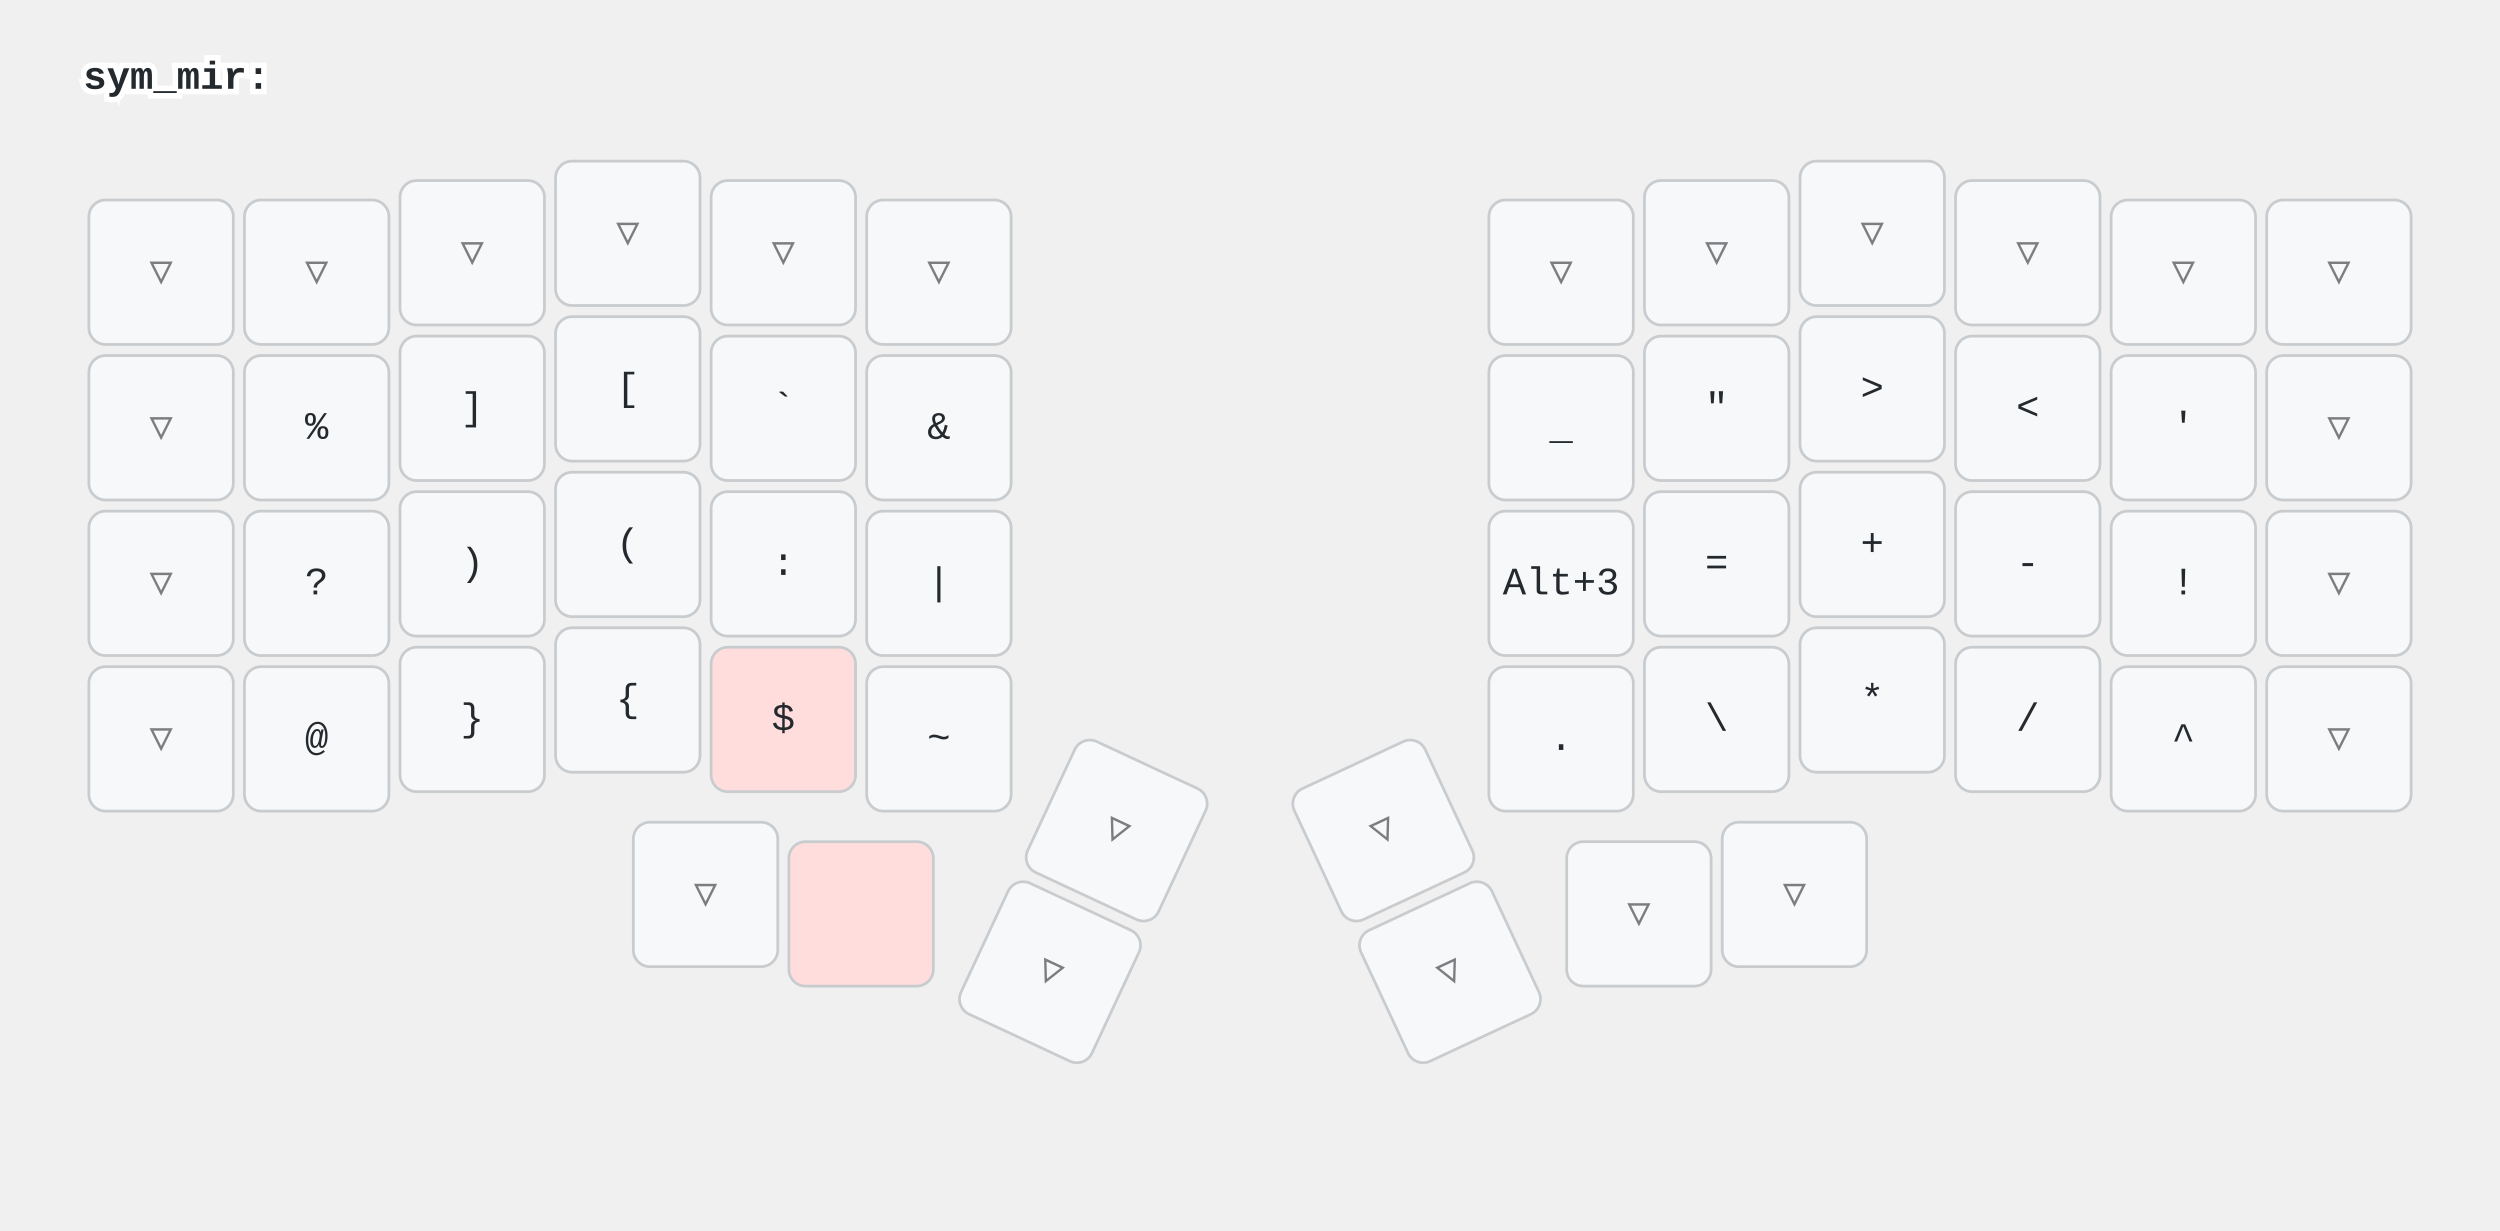
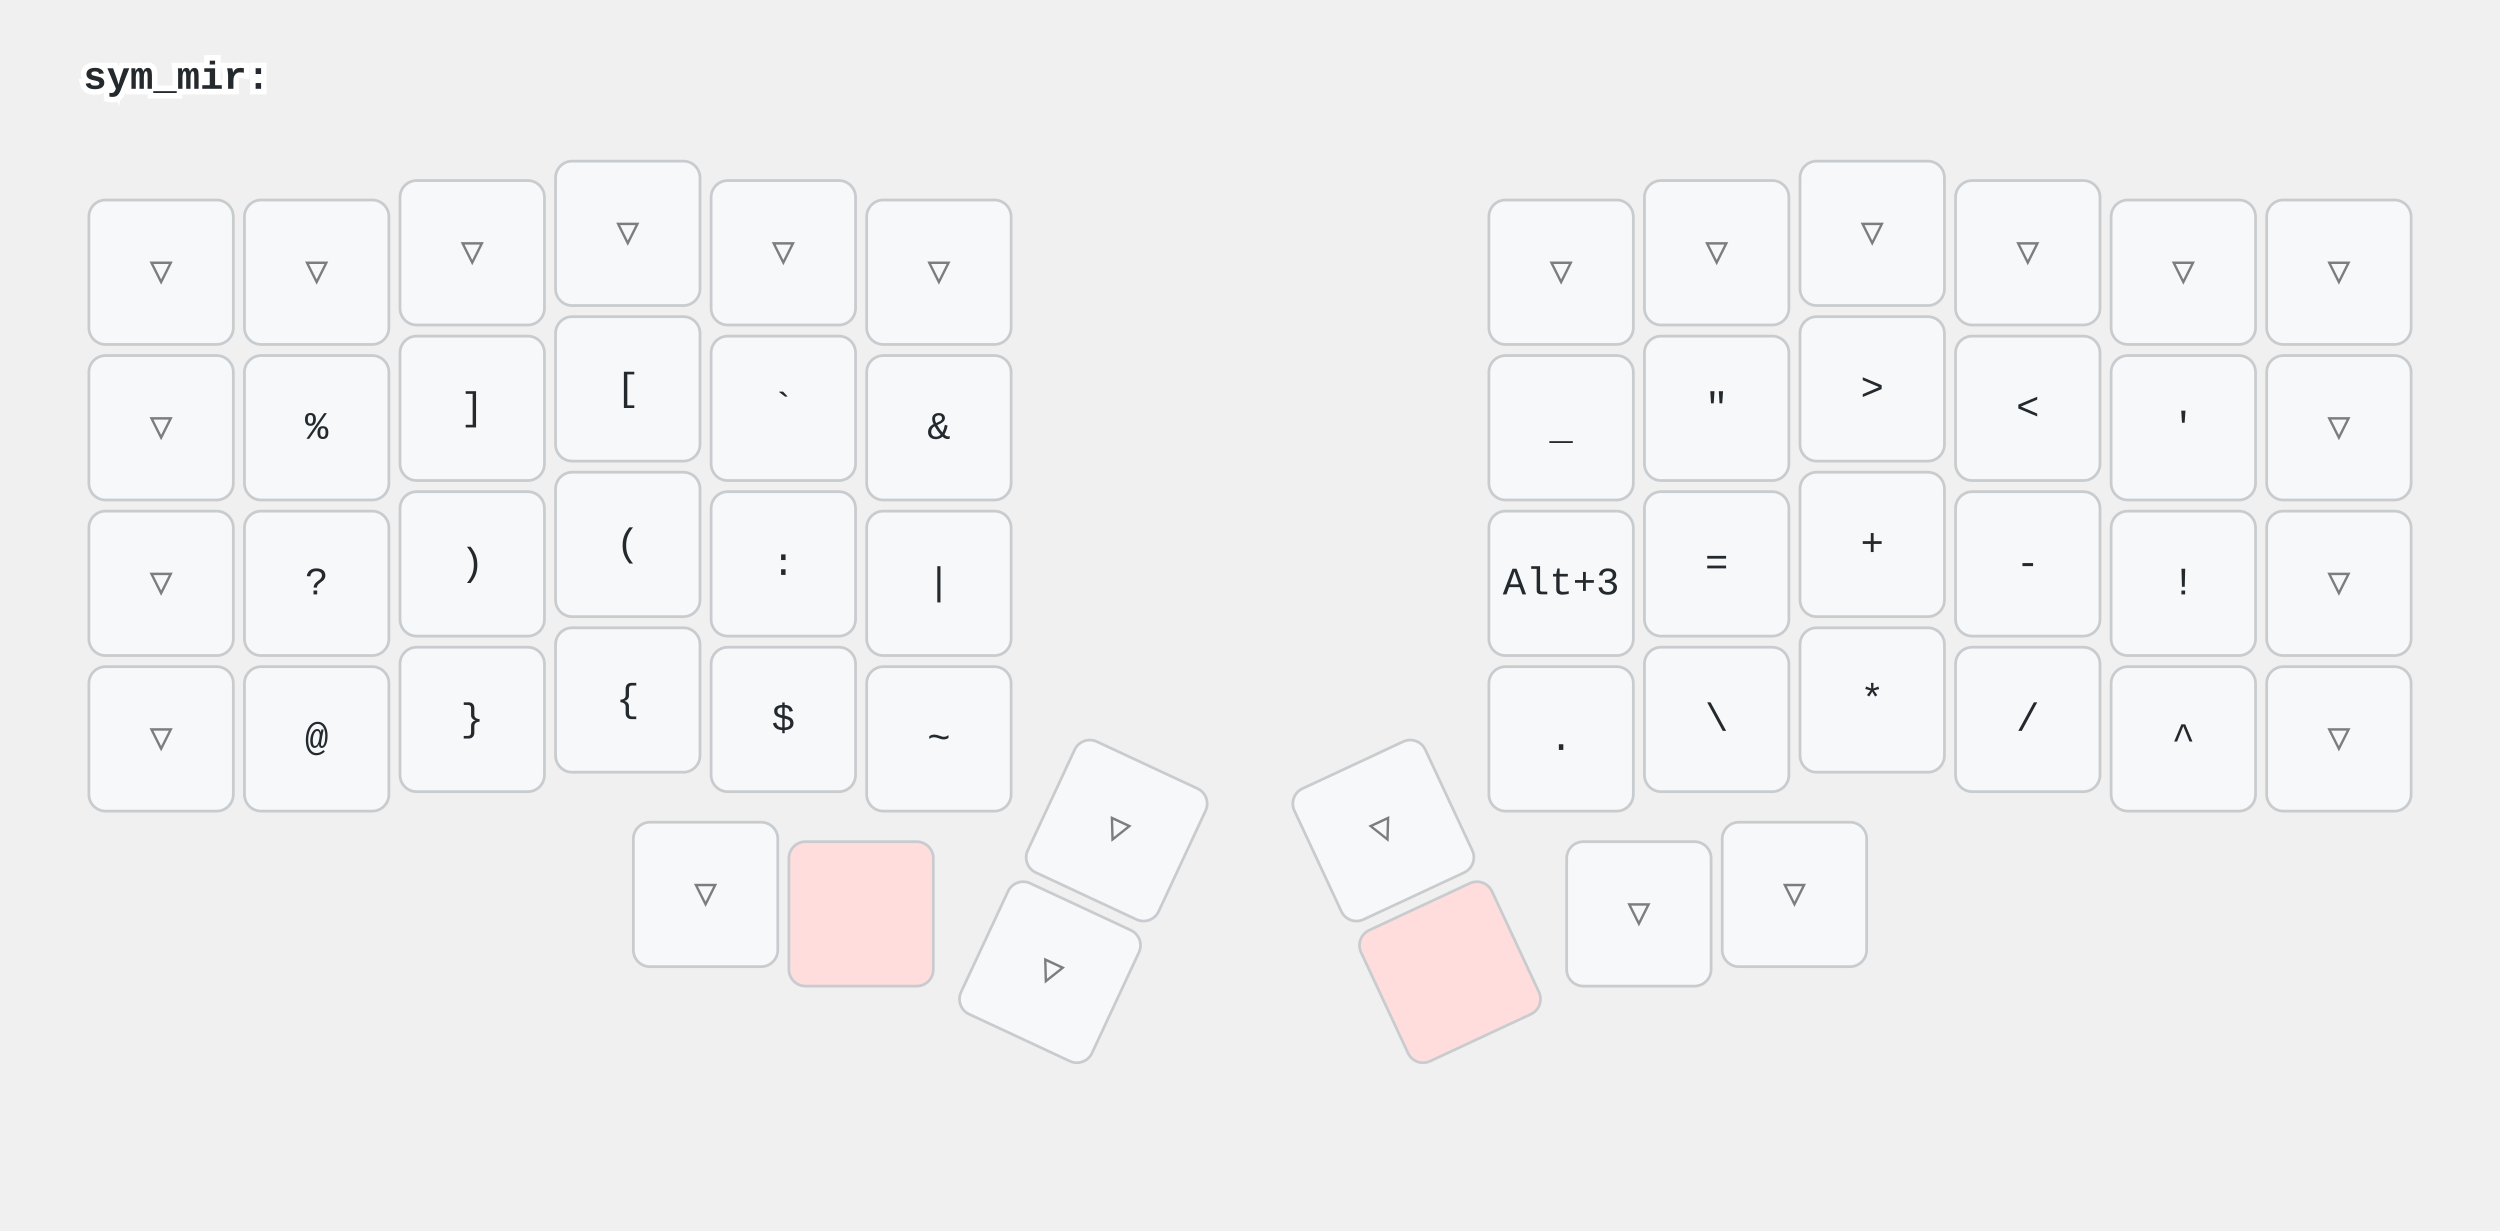
<svg xmlns="http://www.w3.org/2000/svg" width="900" height="443" viewBox="0 0 900 443" class="keymap">
  <style>/* inherit to force styles through use tags */
svg path {
    fill: inherit;
}

/* font and background color specifications */
svg.keymap {
    font-family: SFMono-Regular,Consolas,Liberation Mono,Menlo,monospace;
    font-size: 14px;
    font-kerning: normal;
    text-rendering: optimizeLegibility;
    fill: #24292e;
}

/* default key styling */
rect.key {
    fill: #f6f8fa;
}

rect.key, rect.combo {
    stroke: #c9cccf;
    stroke-width: 1;
}

/* default key side styling, only used is draw_key_sides is set */
rect.side {
    filter: brightness(90%);
}

/* color accent for combo boxes */
rect.combo, rect.combo-separate {
    fill: #cdf;
}

/* color accent for held keys */
rect.held, rect.combo.held {
    fill: #fdd;
}

/* color accent for ghost (optional) keys */
rect.ghost, rect.combo.ghost {
    stroke-dasharray: 4, 4;
    stroke-width: 2;
}

text {
    text-anchor: middle;
    dominant-baseline: middle;
}

/* styling for layer labels */
text.label {
    font-weight: bold;
    text-anchor: start;
    stroke: white;
    stroke-width: 4;
    paint-order: stroke;
}

/* styling for optional footer */
text.footer {
    text-anchor: end;
    dominant-baseline: auto;
    stroke: white;
    stroke-width: 4;
    paint-order: stroke;
}

/* styling for combo tap, and key non-tap label text */
text.combo, text.hold, text.shifted, text.left, text.right, text.tl, text.tr, text.bl, text.br {
    font-size: 11px;
}

text.hold, text.bl, text.br {
    text-anchor: middle;
    dominant-baseline: auto;
}

text.shifted, text.tl, text.tr {
    text-anchor: middle;
    dominant-baseline: hanging;
}

text.left, text.tl, text.bl {
    text-anchor: start;
}

text.right, text.tr, text.br {
    text-anchor: end;
}

text.layer-activator {
    text-decoration: underline;
}

/* styling for hold/shifted label text in combo box */
text.combo.hold, text.combo.shifted, text.combo.left, text.combo.right {
    font-size: 8px;
}

/* lighter symbol for transparent keys */
text.trans {
    fill: #7b7e81;
}

/* styling for combo dendrons */
path.combo {
    stroke-width: 1;
    stroke: gray;
    fill: none;
}

/* Start Tabler Icons Cleanup */
/* cannot use height/width with glyphs */
.icon-tabler &gt; path {
    fill: inherit;
    stroke: inherit;
    stroke-width: 2;
}
/* hide tabler's default box */
.icon-tabler &gt; path[stroke="none"][fill="none"] {
    visibility: hidden;
}
/* End Tabler Icons Cleanup */
</style>
  <g transform="translate(30, 0)" class="layer-sym_mir">
    <text x="0" y="28" class="label" id="sym_mir">sym_mir:</text>
    <g transform="translate(0, 56)">
      <g transform="translate(28, 42)" class="key trans keypos-0">
        <rect rx="6" ry="6" x="-26" y="-26" width="52" height="52" class="key trans" />
        <text x="0" y="0" class="key trans tap">▽</text>
      </g>
      <g transform="translate(84, 42)" class="key trans keypos-1">
        <rect rx="6" ry="6" x="-26" y="-26" width="52" height="52" class="key trans" />
        <text x="0" y="0" class="key trans tap">▽</text>
      </g>
      <g transform="translate(140, 35)" class="key trans keypos-2">
        <rect rx="6" ry="6" x="-26" y="-26" width="52" height="52" class="key trans" />
        <text x="0" y="0" class="key trans tap">▽</text>
      </g>
      <g transform="translate(196, 28)" class="key trans keypos-3">
        <rect rx="6" ry="6" x="-26" y="-26" width="52" height="52" class="key trans" />
        <text x="0" y="0" class="key trans tap">▽</text>
      </g>
      <g transform="translate(252, 35)" class="key trans keypos-4">
        <rect rx="6" ry="6" x="-26" y="-26" width="52" height="52" class="key trans" />
        <text x="0" y="0" class="key trans tap">▽</text>
      </g>
      <g transform="translate(308, 42)" class="key trans keypos-5">
        <rect rx="6" ry="6" x="-26" y="-26" width="52" height="52" class="key trans" />
        <text x="0" y="0" class="key trans tap">▽</text>
      </g>
      <g transform="translate(532, 42)" class="key trans keypos-6">
        <rect rx="6" ry="6" x="-26" y="-26" width="52" height="52" class="key trans" />
        <text x="0" y="0" class="key trans tap">▽</text>
      </g>
      <g transform="translate(588, 35)" class="key trans keypos-7">
        <rect rx="6" ry="6" x="-26" y="-26" width="52" height="52" class="key trans" />
        <text x="0" y="0" class="key trans tap">▽</text>
      </g>
      <g transform="translate(644, 28)" class="key trans keypos-8">
        <rect rx="6" ry="6" x="-26" y="-26" width="52" height="52" class="key trans" />
        <text x="0" y="0" class="key trans tap">▽</text>
      </g>
      <g transform="translate(700, 35)" class="key trans keypos-9">
        <rect rx="6" ry="6" x="-26" y="-26" width="52" height="52" class="key trans" />
        <text x="0" y="0" class="key trans tap">▽</text>
      </g>
      <g transform="translate(756, 42)" class="key trans keypos-10">
        <rect rx="6" ry="6" x="-26" y="-26" width="52" height="52" class="key trans" />
        <text x="0" y="0" class="key trans tap">▽</text>
      </g>
      <g transform="translate(812, 42)" class="key trans keypos-11">
        <rect rx="6" ry="6" x="-26" y="-26" width="52" height="52" class="key trans" />
        <text x="0" y="0" class="key trans tap">▽</text>
      </g>
      <g transform="translate(28, 98)" class="key trans keypos-12">
        <rect rx="6" ry="6" x="-26" y="-26" width="52" height="52" class="key trans" />
        <text x="0" y="0" class="key trans tap">▽</text>
      </g>
      <g transform="translate(84, 98)" class="key keypos-13">
        <rect rx="6" ry="6" x="-26" y="-26" width="52" height="52" class="key" />
        <text x="0" y="0" class="key tap">%</text>
      </g>
      <g transform="translate(140, 91)" class="key keypos-14">
        <rect rx="6" ry="6" x="-26" y="-26" width="52" height="52" class="key" />
        <text x="0" y="0" class="key tap">]</text>
      </g>
      <g transform="translate(196, 84)" class="key keypos-15">
        <rect rx="6" ry="6" x="-26" y="-26" width="52" height="52" class="key" />
        <text x="0" y="0" class="key tap">[</text>
      </g>
      <g transform="translate(252, 91)" class="key keypos-16">
        <rect rx="6" ry="6" x="-26" y="-26" width="52" height="52" class="key" />
        <text x="0" y="0" class="key tap">`</text>
      </g>
      <g transform="translate(308, 98)" class="key keypos-17">
        <rect rx="6" ry="6" x="-26" y="-26" width="52" height="52" class="key" />
        <text x="0" y="0" class="key tap">&amp;</text>
      </g>
      <g transform="translate(532, 98)" class="key keypos-18">
        <rect rx="6" ry="6" x="-26" y="-26" width="52" height="52" class="key" />
        <text x="0" y="0" class="key tap">_</text>
      </g>
      <g transform="translate(588, 91)" class="key keypos-19">
        <rect rx="6" ry="6" x="-26" y="-26" width="52" height="52" class="key" />
        <text x="0" y="0" class="key tap">"</text>
      </g>
      <g transform="translate(644, 84)" class="key keypos-20">
        <rect rx="6" ry="6" x="-26" y="-26" width="52" height="52" class="key" />
        <text x="0" y="0" class="key tap">&gt;</text>
      </g>
      <g transform="translate(700, 91)" class="key keypos-21">
        <rect rx="6" ry="6" x="-26" y="-26" width="52" height="52" class="key" />
        <text x="0" y="0" class="key tap">&lt;</text>
      </g>
      <g transform="translate(756, 98)" class="key keypos-22">
        <rect rx="6" ry="6" x="-26" y="-26" width="52" height="52" class="key" />
        <text x="0" y="0" class="key tap">'</text>
      </g>
      <g transform="translate(812, 98)" class="key trans keypos-23">
        <rect rx="6" ry="6" x="-26" y="-26" width="52" height="52" class="key trans" />
        <text x="0" y="0" class="key trans tap">▽</text>
      </g>
      <g transform="translate(28, 154)" class="key trans keypos-24">
        <rect rx="6" ry="6" x="-26" y="-26" width="52" height="52" class="key trans" />
        <text x="0" y="0" class="key trans tap">▽</text>
      </g>
      <g transform="translate(84, 154)" class="key keypos-25">
        <rect rx="6" ry="6" x="-26" y="-26" width="52" height="52" class="key" />
        <text x="0" y="0" class="key tap">?</text>
      </g>
      <g transform="translate(140, 147)" class="key keypos-26">
        <rect rx="6" ry="6" x="-26" y="-26" width="52" height="52" class="key" />
        <text x="0" y="0" class="key tap">)</text>
      </g>
      <g transform="translate(196, 140)" class="key keypos-27">
        <rect rx="6" ry="6" x="-26" y="-26" width="52" height="52" class="key" />
        <text x="0" y="0" class="key tap">(</text>
      </g>
      <g transform="translate(252, 147)" class="key keypos-28">
        <rect rx="6" ry="6" x="-26" y="-26" width="52" height="52" class="key" />
        <text x="0" y="0" class="key tap">:</text>
      </g>
      <g transform="translate(308, 154)" class="key keypos-29">
        <rect rx="6" ry="6" x="-26" y="-26" width="52" height="52" class="key" />
        <text x="0" y="0" class="key tap">|</text>
      </g>
      <g transform="translate(532, 154)" class="key keypos-30">
        <rect rx="6" ry="6" x="-26" y="-26" width="52" height="52" class="key" />
        <text x="0" y="0" class="key tap">Alt+3</text>
      </g>
      <g transform="translate(588, 147)" class="key keypos-31">
        <rect rx="6" ry="6" x="-26" y="-26" width="52" height="52" class="key" />
        <text x="0" y="0" class="key tap">=</text>
      </g>
      <g transform="translate(644, 140)" class="key keypos-32">
        <rect rx="6" ry="6" x="-26" y="-26" width="52" height="52" class="key" />
        <text x="0" y="0" class="key tap">+</text>
      </g>
      <g transform="translate(700, 147)" class="key keypos-33">
        <rect rx="6" ry="6" x="-26" y="-26" width="52" height="52" class="key" />
        <text x="0" y="0" class="key tap">-</text>
      </g>
      <g transform="translate(756, 154)" class="key keypos-34">
        <rect rx="6" ry="6" x="-26" y="-26" width="52" height="52" class="key" />
        <text x="0" y="0" class="key tap">!</text>
      </g>
      <g transform="translate(812, 154)" class="key trans keypos-35">
        <rect rx="6" ry="6" x="-26" y="-26" width="52" height="52" class="key trans" />
        <text x="0" y="0" class="key trans tap">▽</text>
      </g>
      <g transform="translate(28, 210)" class="key trans keypos-36">
        <rect rx="6" ry="6" x="-26" y="-26" width="52" height="52" class="key trans" />
        <text x="0" y="0" class="key trans tap">▽</text>
      </g>
      <g transform="translate(84, 210)" class="key keypos-37">
        <rect rx="6" ry="6" x="-26" y="-26" width="52" height="52" class="key" />
        <text x="0" y="0" class="key tap">@</text>
      </g>
      <g transform="translate(140, 203)" class="key keypos-38">
        <rect rx="6" ry="6" x="-26" y="-26" width="52" height="52" class="key" />
        <text x="0" y="0" class="key tap">}</text>
      </g>
      <g transform="translate(196, 196)" class="key keypos-39">
        <rect rx="6" ry="6" x="-26" y="-26" width="52" height="52" class="key" />
        <text x="0" y="0" class="key tap">{</text>
      </g>
-       <g transform="translate(252, 203)" class="key held keypos-40">
-         <rect rx="6" ry="6" x="-26" y="-26" width="52" height="52" class="key held" />
-         <text x="0" y="0" class="key held tap">$</text>
+       <g transform="translate(252, 203)" class="key keypos-40">
+         <rect rx="6" ry="6" x="-26" y="-26" width="52" height="52" class="key" />
+         <text x="0" y="0" class="key tap">$</text>
      </g>
      <g transform="translate(308, 210)" class="key keypos-41">
        <rect rx="6" ry="6" x="-26" y="-26" width="52" height="52" class="key" />
        <text x="0" y="0" class="key tap">~</text>
      </g>
      <g transform="translate(372, 243) rotate(25.0)" class="key trans keypos-42">
        <rect rx="6" ry="6" x="-26" y="-26" width="52" height="52" class="key trans" />
        <text x="0" y="0" class="key trans tap">▽</text>
      </g>
      <g transform="translate(468, 243) rotate(-25.0)" class="key trans keypos-43">
        <rect rx="6" ry="6" x="-26" y="-26" width="52" height="52" class="key trans" />
        <text x="0" y="0" class="key trans tap">▽</text>
      </g>
      <g transform="translate(532, 210)" class="key keypos-44">
        <rect rx="6" ry="6" x="-26" y="-26" width="52" height="52" class="key" />
        <text x="0" y="0" class="key tap">.</text>
      </g>
      <g transform="translate(588, 203)" class="key keypos-45">
        <rect rx="6" ry="6" x="-26" y="-26" width="52" height="52" class="key" />
        <text x="0" y="0" class="key tap">\</text>
      </g>
      <g transform="translate(644, 196)" class="key keypos-46">
        <rect rx="6" ry="6" x="-26" y="-26" width="52" height="52" class="key" />
        <text x="0" y="0" class="key tap">*</text>
      </g>
      <g transform="translate(700, 203)" class="key keypos-47">
        <rect rx="6" ry="6" x="-26" y="-26" width="52" height="52" class="key" />
        <text x="0" y="0" class="key tap">/</text>
      </g>
      <g transform="translate(756, 210)" class="key keypos-48">
        <rect rx="6" ry="6" x="-26" y="-26" width="52" height="52" class="key" />
        <text x="0" y="0" class="key tap">^</text>
      </g>
      <g transform="translate(812, 210)" class="key trans keypos-49">
        <rect rx="6" ry="6" x="-26" y="-26" width="52" height="52" class="key trans" />
        <text x="0" y="0" class="key trans tap">▽</text>
      </g>
      <g transform="translate(224, 266)" class="key trans keypos-50">
        <rect rx="6" ry="6" x="-26" y="-26" width="52" height="52" class="key trans" />
        <text x="0" y="0" class="key trans tap">▽</text>
      </g>
      <g transform="translate(280, 273)" class="key held keypos-51">
        <rect rx="6" ry="6" x="-26" y="-26" width="52" height="52" class="key held" />
      </g>
      <g transform="translate(348, 294) rotate(25.0)" class="key trans keypos-52">
        <rect rx="6" ry="6" x="-26" y="-26" width="52" height="52" class="key trans" />
        <text x="0" y="0" class="key trans tap">▽</text>
      </g>
-       <g transform="translate(492, 294) rotate(-25.0)" class="key trans keypos-53">
-         <rect rx="6" ry="6" x="-26" y="-26" width="52" height="52" class="key trans" />
-         <text x="0" y="0" class="key trans tap">▽</text>
+       <g transform="translate(492, 294) rotate(-25.0)" class="key held keypos-53">
+         <rect rx="6" ry="6" x="-26" y="-26" width="52" height="52" class="key held" />
      </g>
      <g transform="translate(560, 273)" class="key trans keypos-54">
        <rect rx="6" ry="6" x="-26" y="-26" width="52" height="52" class="key trans" />
        <text x="0" y="0" class="key trans tap">▽</text>
      </g>
      <g transform="translate(616, 266)" class="key trans keypos-55">
        <rect rx="6" ry="6" x="-26" y="-26" width="52" height="52" class="key trans" />
        <text x="0" y="0" class="key trans tap">▽</text>
      </g>
    </g>
  </g>
</svg>
